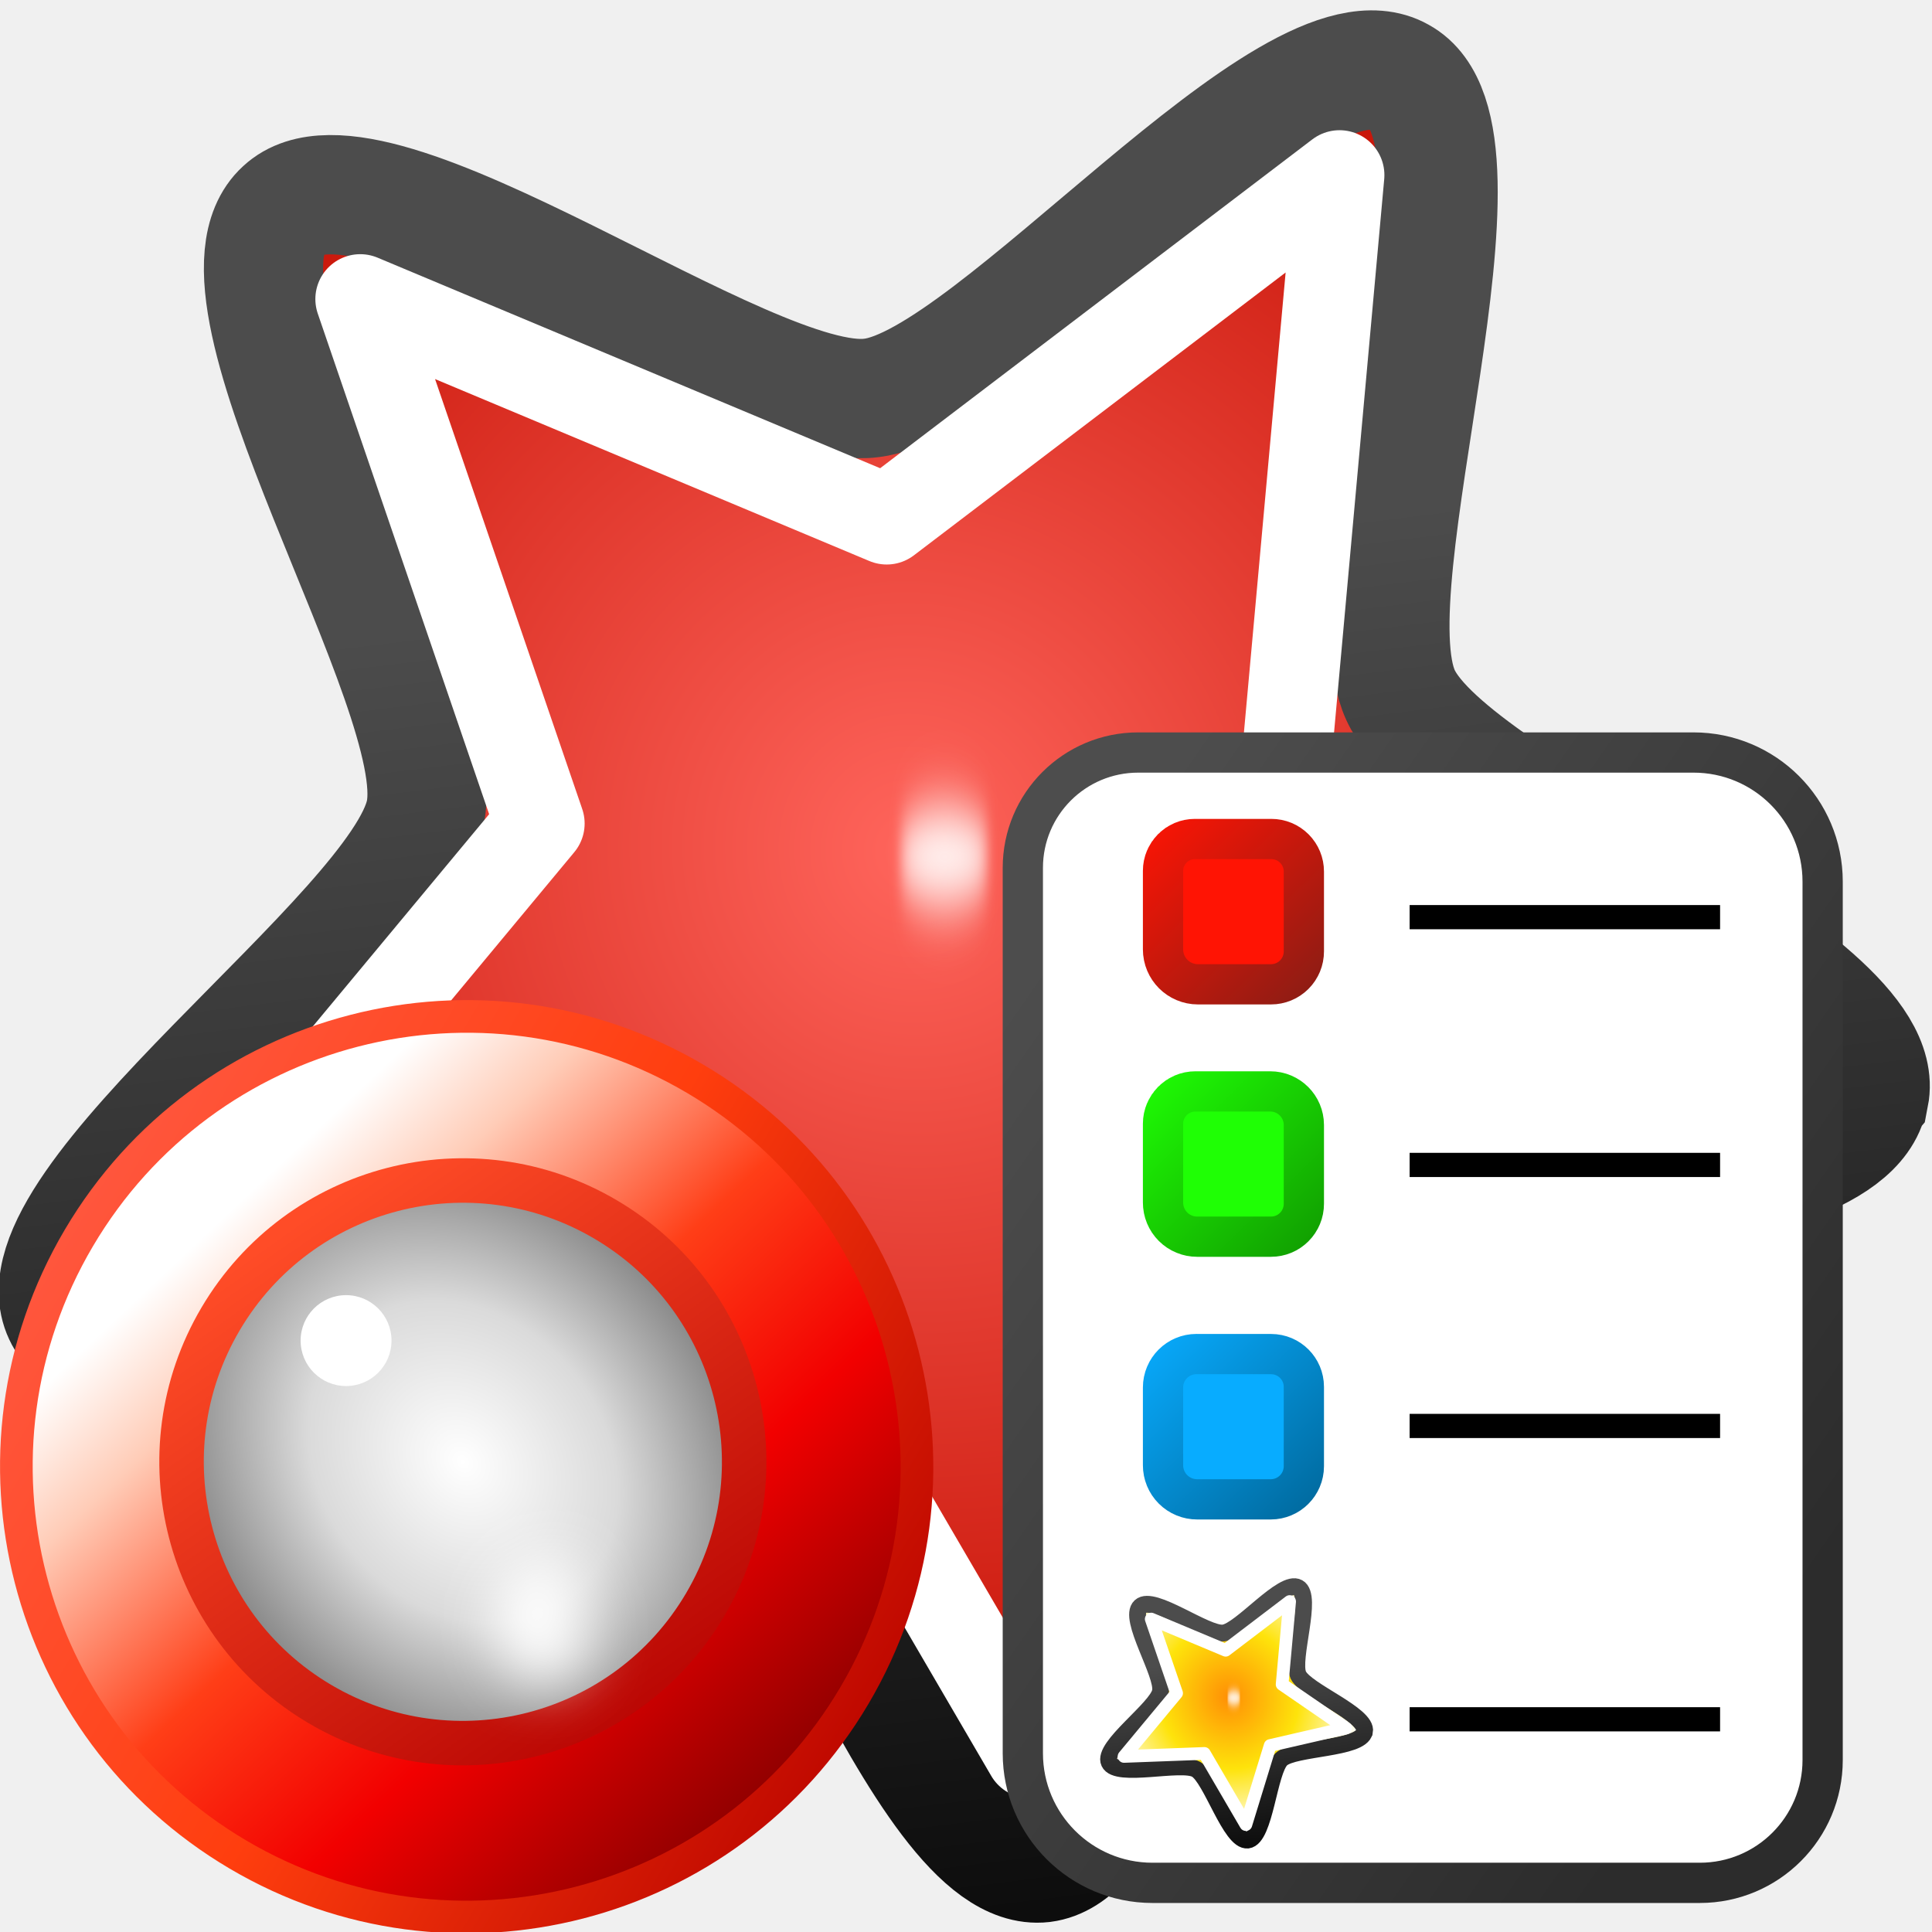
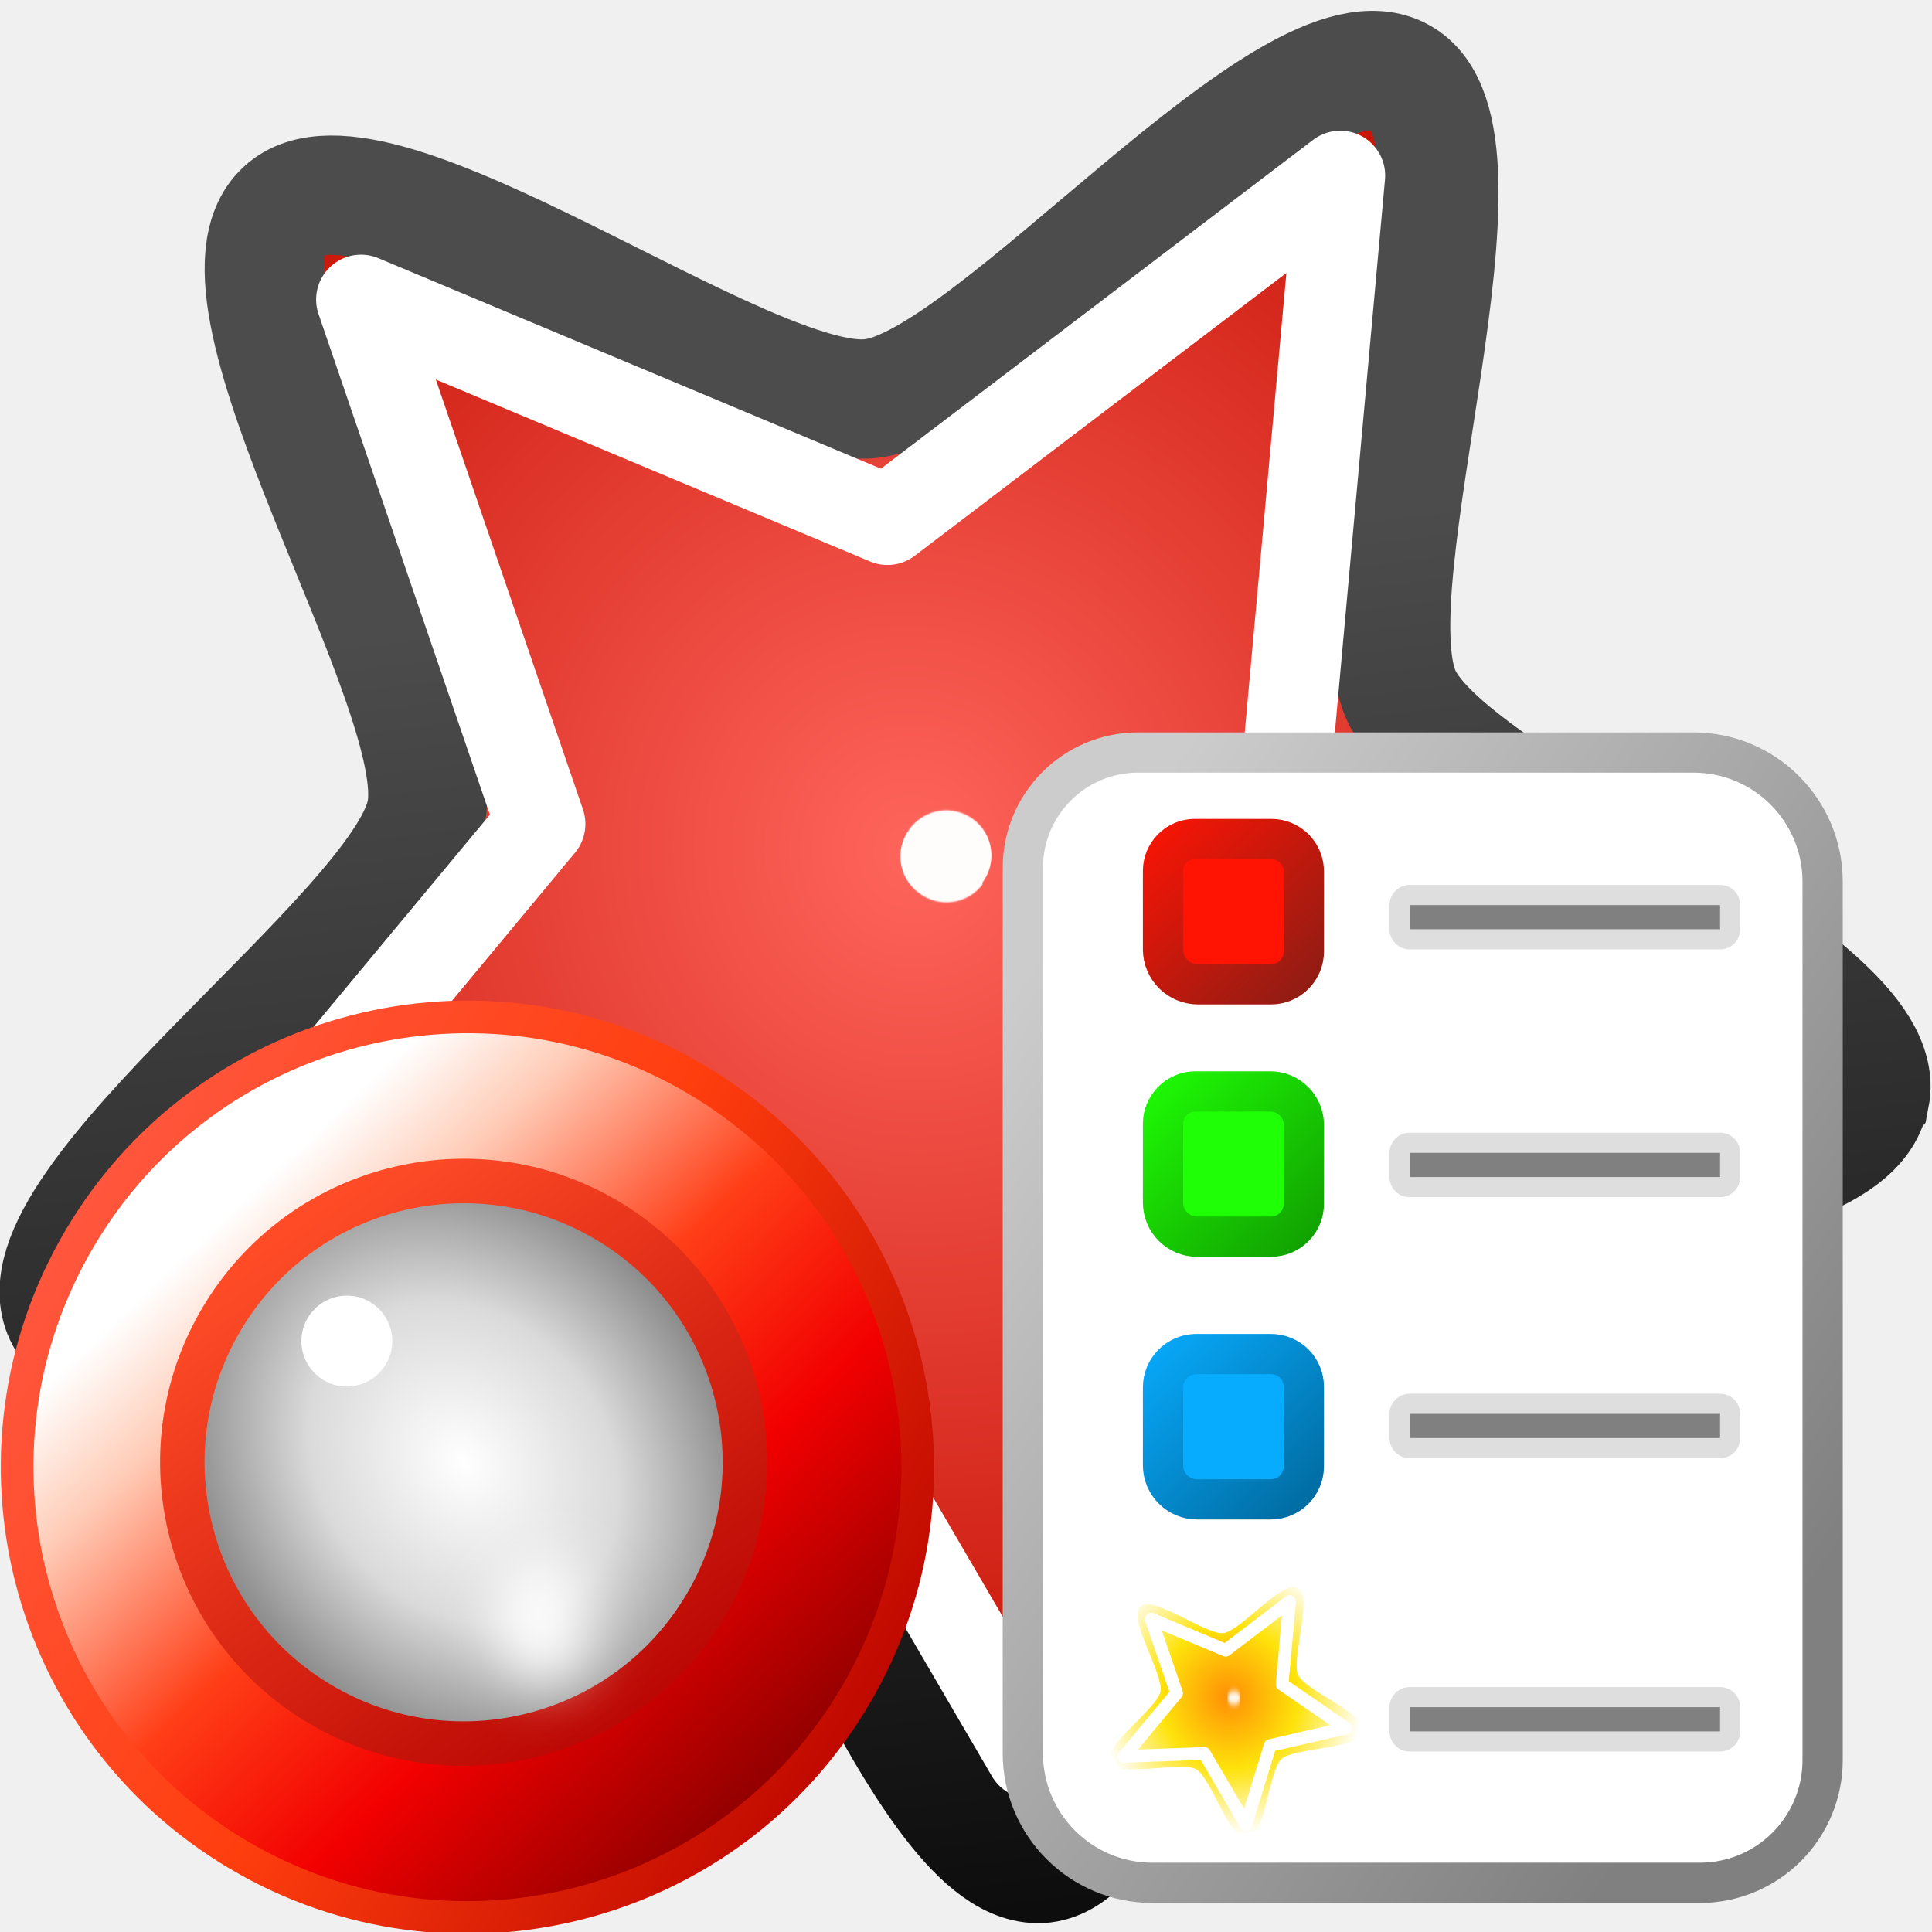
<svg xmlns="http://www.w3.org/2000/svg" xmlns:xlink="http://www.w3.org/1999/xlink" width="48" height="48">
  <defs>
-     <path fill="none" stroke="#fff" stroke-linejoin="round" stroke-width="2.23" d="m43.15 26.6-13.29 3.06-4.27 13.9-7.3-12.51-14.12.53 9.24-11.12L8.95 7.43l13.08 5.48 11.25-8.56-1.32 14.56Z" enable-background="accumulate" overflow="visible" style="marker:none" id="reuse-0" />
-     <path fill="#fffdfc" fill-rule="evenodd" d="M8.5 7.99a.37.37 0 0 1-.38.37.37.37 0 0 1-.37-.37.37.37 0 0 1 .37-.38.37.37 0 0 1 .37.37" filter="url(#o)" id="reuse-1" />
-   </defs>
-   <defs>
-     <linearGradient id="h">
-       <stop offset="0" stop-color="#ffdb08" />
-       <stop offset="1" stop-color="#998300" />
-     </linearGradient>
    <linearGradient id="g">
      <stop offset="0" stop-color="#08acff" />
      <stop offset="1" stop-color="#069" />
    </linearGradient>
    <linearGradient id="f">
      <stop offset="0" stop-color="#1fff05" />
      <stop offset="1" stop-color="#109900" />
    </linearGradient>
    <linearGradient id="e">
      <stop offset="0" stop-color="#ff1404" />
      <stop offset="1" stop-color="#861d15" />
    </linearGradient>
    <linearGradient id="c">
-       <stop offset="0" stop-color="#4d4d4d" />
-       <stop offset="1" stop-color="#2c2c2c" />
+       <stop offset="0" stop-color="#ccc" />
+       <stop offset="1" stop-color="gray" />
    </linearGradient>
    <linearGradient id="a">
      <stop offset="0" stop-color="#4c4c4c" />
      <stop offset="1" stop-color="#0d0d0d" />
    </linearGradient>
    <linearGradient id="b">
      <stop offset="0" stop-color="#ff655c" />
      <stop offset="1" stop-color="#c30d00" />
    </linearGradient>
-     <linearGradient xlink:href="#a" id="n" x1="5.83" x2="12.91" y1="6.7" y2="13.2" gradientUnits="userSpaceOnUse" />
-     <linearGradient xlink:href="#c" id="p" x1="25.47" y1="24.208" x2="45.783" y2="38.346" gradientUnits="userSpaceOnUse" />
+     <linearGradient xlink:href="#c" id="K" x1="25.47" y1="24.208" x2="45.783" y2="38.346" gradientUnits="userSpaceOnUse" />
    <linearGradient id="d">
      <stop offset="0" stop-color="#ff8f05" />
      <stop offset=".522" stop-color="#fee30b" />
      <stop offset="1" stop-color="#fff" />
    </linearGradient>
-     <linearGradient xlink:href="#a" id="v" gradientUnits="userSpaceOnUse" x1="5.83" y1="6.7" x2="12.91" y2="13.2" />
-     <linearGradient xlink:href="#e" id="q" x1="28.395" y1="20.758" x2="32.894" y2="25.368" gradientUnits="userSpaceOnUse" />
-     <linearGradient xlink:href="#f" id="r" x1="28.395" y1="27.368" x2="32.894" y2="31.977" gradientUnits="userSpaceOnUse" />
-     <linearGradient xlink:href="#g" id="s" x1="28.395" y1="33.894" x2="32.894" y2="38.503" gradientUnits="userSpaceOnUse" />
-     <linearGradient xlink:href="#h" id="t" x1="28.395" y1="40.503" x2="32.894" y2="45.112" gradientUnits="userSpaceOnUse" />
-     <linearGradient xlink:href="#i" id="x" x1="-20.459" y1="-18.821" x2="-60.891" y2="-30.538" gradientUnits="userSpaceOnUse" />
-     <linearGradient id="i">
+     <linearGradient xlink:href="#e" id="L" x1="28.395" y1="20.758" x2="32.894" y2="25.368" gradientUnits="userSpaceOnUse" />
+     <linearGradient xlink:href="#f" id="M" x1="28.395" y1="27.368" x2="32.894" y2="31.977" gradientUnits="userSpaceOnUse" />
+     <linearGradient xlink:href="#g" id="N" x1="28.395" y1="33.894" x2="32.894" y2="38.503" gradientUnits="userSpaceOnUse" />
+     <linearGradient xlink:href="#a" id="D" x1="5.83" x2="12.91" y1="6.7" y2="13.2" gradientUnits="userSpaceOnUse" />
+     <linearGradient xlink:href="#y" id="F" x1="-20.459" y1="-18.821" x2="-60.891" y2="-30.538" gradientUnits="userSpaceOnUse" />
+     <linearGradient id="y">
      <stop offset=".113" stop-color="#fff" />
      <stop offset=".244" stop-color="#ffccb7" />
      <stop offset=".48" stop-color="#ff3e17" />
      <stop offset=".705" stop-color="#f20000" />
      <stop offset="1" stop-color="#8d0000" />
    </linearGradient>
-     <linearGradient xlink:href="#j" id="y" x1="-62.22" y1="-25.308" x2="-18.692" y2="-25.308" gradientUnits="userSpaceOnUse" />
-     <linearGradient id="j">
+     <linearGradient xlink:href="#z" id="G" x1="-62.22" y1="-25.308" x2="-18.692" y2="-25.308" gradientUnits="userSpaceOnUse" />
+     <linearGradient id="z">
      <stop offset=".001" stop-color="#c00900" />
      <stop offset=".503" stop-color="#ff3e0e" />
      <stop offset="1" stop-color="#ff563d" />
    </linearGradient>
-     <linearGradient id="k">
+     <linearGradient id="A">
      <stop offset="0" stop-color="#fff" />
      <stop offset=".468" stop-color="#dadada" />
      <stop offset="1" stop-color="#6e6e6e" />
    </linearGradient>
-     <linearGradient xlink:href="#l" id="A" x1="-28.175" y1="-18.696" x2="-56.278" y2="-31.224" gradientUnits="userSpaceOnUse" />
-     <linearGradient id="l">
+     <linearGradient xlink:href="#B" id="I" x1="-28.175" y1="-18.696" x2="-56.278" y2="-31.224" gradientUnits="userSpaceOnUse" />
+     <linearGradient id="B">
      <stop offset="0" stop-color="#ff4c27" />
      <stop offset="1" stop-color="#b30000" />
    </linearGradient>
-     <radialGradient xlink:href="#b" id="m" cx="7.18" cy="8.2" r="6.59" fx="7.18" fy="8.2" gradientTransform="matrix(.9 .5558 -.5314 .8606 5.08 -2.85)" gradientUnits="userSpaceOnUse" />
-     <radialGradient xlink:href="#d" id="u" cx="7.18" cy="8.2" r="6.59" fx="7.18" fy="8.2" gradientTransform="matrix(.9 .5558 -.5314 .8606 5.08 -2.85)" gradientUnits="userSpaceOnUse" />
-     <radialGradient xlink:href="#k" id="z" cx="-40.187" cy="-25.201" fx="-40.187" fy="-25.201" r="14.157" gradientUnits="userSpaceOnUse" gradientTransform="matrix(-1.13663 -.42546 .35057 -.93654 -77.03 -65.9)" />
-     <filter id="o" width="1.832" height="1.832" x="-.416" y="-.416" color-interpolation-filters="sRGB">
+     <radialGradient xlink:href="#d" id="O" cx="7.18" cy="8.2" r="6.59" fx="7.18" fy="8.2" gradientTransform="matrix(.9 .5558 -.5314 .8606 5.08 -2.85)" gradientUnits="userSpaceOnUse" />
+     <radialGradient xlink:href="#b" id="C" cx="7.18" cy="8.2" r="6.59" fx="7.18" fy="8.2" gradientTransform="matrix(.9 .5558 -.5314 .8606 5.08 -2.85)" gradientUnits="userSpaceOnUse" />
+     <radialGradient xlink:href="#A" id="H" cx="-40.187" cy="-25.201" fx="-40.187" fy="-25.201" r="14.157" gradientUnits="userSpaceOnUse" gradientTransform="rotate(200.522 -44.48 -25.978)scale(1.21365 1)" />
+     <filter id="P" width="1.832" height="1.832" x="-.416" y="-.416" color-interpolation-filters="sRGB">
      <feGaussianBlur stdDeviation=".13" />
    </filter>
-     <filter id="w" width="1.832" height="1.832" x="-.416" y="-.416" color-interpolation-filters="sRGB">
-       <feGaussianBlur stdDeviation=".13" />
+     <filter id="E" width="1.04" height="1.04" x="-.02" y="-.02" color-interpolation-filters="sRGB">
+       <feGaussianBlur stdDeviation=".006" />
    </filter>
-     <filter id="B" x="-.663" y="-.535" width="2.325" height="2.069" color-interpolation-filters="sRGB">
+     <filter id="J" x="-.662" y="-.535" width="2.325" height="2.069" color-interpolation-filters="sRGB">
      <feGaussianBlur stdDeviation="0.707 0.726" />
    </filter>
+     <path fill="none" stroke="#fff" d="m43.15 26.6-13.29 3.06-4.27 13.9-7.3-12.51-14.12.53 9.24-11.12L8.95 7.43l13.08 5.48 11.25-8.56-1.32 14.56Z" id="reuse-0" />
+     <path fill="#fffdfc" d="M8.5 7.99a.37.37 0 0 1-.38.37.37.37 0 0 1-.37-.37.37.37 0 0 1 .37-.38.37.37 0 0 1 .37.37" id="reuse-1" />
  </defs>
-   <path fill="url(#m)" fill-rule="evenodd" stroke="url(#n)" stroke-width=".85" d="M13.51 5.1c.44.77-2.18 2.89-2.29 3.76-.1.88 1.95 3.55 1.36 4.2-.6.64-3.43-1.19-4.3-1.02-.86.17-2.76 2.95-3.56 2.58-.8-.36.07-3.62-.36-4.39C3.93 9.46.69 8.51.8 7.63c.1-.87 3.47-1.05 4.06-1.7.6-.64.51-4.01 1.38-4.18.86-.18 2.07 2.97 2.87 3.34.8.37 3.97-.76 4.4 0Z" enable-background="accumulate" overflow="visible" style="marker:none" transform="matrix(2.647 2.2616 -2.267 2.6553 22.22 -16.85)" />
-   <use stroke-linejoin="round" stroke-width="2.23" enable-background="accumulate" overflow="visible" style="marker:none" xlink:href="#reuse-0" />
-   <use fill-rule="evenodd" filter="url(#o)" transform="rotate(36.96 28.44 21) scale(3.0331)" xlink:href="#reuse-1" />
-   <g paint-order="markers stroke fill">
-     <path d="M28.278 19.196h13.796a2.708 2.708 45 0 1 2.709 2.708v21.824a2.551 2.551 135 0 1-2.552 2.551h-13.6a2.72 2.72 45 0 1-2.719-2.719V21.562a2.365 2.365 135 0 1 2.366-2.366z" fill="#fff" stroke="url(#p)" stroke-width="2" stroke-linecap="round" />
-     <path d="M29.685 21.758h1.901a.307.307 45 0 1 .308.308v1.985a.316.316 135 0 1-.317.317h-1.814a.368.368 45 0 1-.368-.368v-1.952a.29.29 135 0 1 .29-.29z" transform="translate(0 -.413)" fill="#ff1404" stroke="url(#q)" stroke-width="2" stroke-linecap="round" stroke-linejoin="round" />
-     <path d="M29.698 28.368h1.862a.334.334 45 0 1 .334.334v1.958a.316.316 135 0 1-.317.317h-1.834a.347.347 45 0 1-.348-.348v-1.958a.303.303 135 0 1 .303-.303z" transform="translate(0 -.752)" fill="#1fff05" stroke="url(#r)" stroke-width="2" stroke-linecap="round" stroke-linejoin="round" />
-     <path d="M29.725 34.894h1.855a.314.314 45 0 1 .314.314v1.972a.323.323 135 0 1-.323.323h-1.828a.347.347 45 0 1-.348-.348v-1.932a.33.33 135 0 1 .33-.33z" transform="translate(0 -.752)" fill="#08acff" stroke="url(#s)" stroke-width="2" stroke-linecap="round" stroke-linejoin="round" />
-     <path d="M35.022 22.486h7.713v.601h-7.713zM35.022 28.642h7.713v.601h-7.713zM35.022 35.127h7.713v.601h-7.713zM35.022 42.415h7.713v.601h-7.713z" />
+   <path fill="url(#C)" fill-rule="evenodd" stroke="url(#D)" stroke-width=".85" d="M13.51 5.1c.44.77-2.18 2.89-2.29 3.76-.1.88 1.95 3.55 1.36 4.2-.6.64-3.43-1.19-4.3-1.02-.86.17-2.76 2.95-3.56 2.58-.8-.36.07-3.62-.36-4.39S.69 8.51.8 7.63c.1-.87 3.47-1.05 4.06-1.7.6-.64.51-4.01 1.38-4.18.86-.18 2.07 2.97 2.87 3.34s3.97-.76 4.4 0z" enable-background="accumulate" overflow="visible" style="marker:none" transform="matrix(2.647 2.2616 -2.267 2.6553 22.239 -16.838)" />
+   <use stroke-linejoin="round" stroke-width="2.23" enable-background="accumulate" overflow="visible" style="marker:none" transform="translate(.019 .012)" xlink:href="#reuse-0" />
+   <use fill-rule="evenodd" filter="url(#E)" transform="rotate(36.96 28.483 21.055)scale(3.0331)" style="mix-blend-mode:normal" xlink:href="#reuse-1" />
+   <g transform="translate(-.095 13.893)scale(.53262)">
+     <circle cx="-40.456" cy="-25.308" r="21.002" transform="rotate(-149.458)" fill="url(#F)" stroke="url(#G)" stroke-width="1.523" stroke-linecap="round" stroke-linejoin="round" />
+     <circle cx="-40.187" cy="-25.201" r="13.12" transform="rotate(-149.458)" fill="url(#H)" stroke="url(#I)" stroke-width="2.075" stroke-linecap="round" stroke-linejoin="round" />
+     <path style="mix-blend-mode:normal" transform="translate(-26.424 -3.209)scale(1.79036)" d="M30.32 29.412a1.28 1.63 0 0 1-1.159 1.623 1.28 1.63 0 0 1-1.38-1.314 1.28 1.63 0 0 1 .898-1.872 1.28 1.63 0 0 1 1.549.958l-1.189.605z" fill="#fff" filter="url(#J)" />
+     <circle cx="8.608" cy="33.271" r="1.129" transform="translate(.195 -25.995)scale(1.87752)" fill="#fff" paint-order="stroke fill markers" />
  </g>
-   <path fill="url(#u)" fill-rule="evenodd" stroke="url(#v)" stroke-width=".85" d="M13.51 5.1c.44.77-2.18 2.89-2.29 3.76-.1.88 1.95 3.55 1.36 4.2-.6.64-3.43-1.19-4.3-1.02-.86.17-2.76 2.95-3.56 2.58-.8-.36.07-3.62-.36-4.39C3.93 9.46.69 8.51.8 7.63c.1-.87 3.47-1.05 4.06-1.7.6-.64.51-4.01 1.38-4.18.86-.18 2.07 2.97 2.87 3.34.8.37 3.97-.76 4.4 0z" enable-background="accumulate" overflow="visible" style="marker:none" transform="matrix(.3741 .31964 -.3204 .37528 30.478 36.793)" />
-   <use stroke-linejoin="round" stroke-width="2.23" enable-background="accumulate" overflow="visible" style="marker:none" transform="translate(27.337 39.175) scale(.14133)" xlink:href="#reuse-0" />
-   <use fill-rule="evenodd" filter="url(#w)" transform="matrix(.34253 .25774 -.25774 .34253 29.93 37.354)" xlink:href="#reuse-1" />
-   <g transform="matrix(.53262 0 0 .53262 -.114 13.881)">
-     <circle cx="-40.456" cy="-25.308" r="21.002" transform="rotate(-149.458)" fill="url(#x)" stroke="url(#y)" stroke-width="1.523" stroke-linecap="round" stroke-linejoin="round" />
-     <circle cx="-40.187" cy="-25.201" r="13.12" transform="rotate(-149.458)" fill="url(#z)" stroke="url(#A)" stroke-width="2.075" stroke-linecap="round" stroke-linejoin="round" />
-     <path style="mix-blend-mode:normal" transform="matrix(1.79036 0 0 1.79036 -26.424 -3.209)" d="M30.32 29.412a1.28 1.63 0 0 1-1.159 1.623 1.28 1.63 0 0 1-1.38-1.314 1.28 1.63 0 0 1 .898-1.872 1.28 1.63 0 0 1 1.549.958l-1.189.605z" fill="#fff" filter="url(#B)" />
-     <circle cx="8.608" cy="33.271" r="1.129" transform="matrix(1.87752 0 0 1.87752 .195 -25.995)" fill="#fff" paint-order="stroke fill markers" />
+   <g stroke-linecap="round" paint-order="markers stroke fill">
+     <path d="M28.278 19.196h13.796a2.71 2.71 45 0 1 2.709 2.708v21.824a2.55 2.55 135 0 1-2.552 2.551h-13.6a2.72 2.72 45 0 1-2.719-2.719V21.562a2.365 2.365 135 0 1 2.366-2.366z" fill="#fff" stroke="url(#K)" stroke-width="2" />
+     <path d="M29.685 21.758h1.901a.307.307 45 0 1 .308.308v1.985a.316.316 135 0 1-.317.317h-1.814a.37.37 45 0 1-.368-.368v-1.952a.29.29 135 0 1 .29-.29" transform="translate(0 -.413)" fill="#ff1404" stroke="url(#L)" stroke-width="2" stroke-linejoin="round" />
+     <path d="M29.698 28.368h1.862a.334.334 45 0 1 .334.334v1.958a.316.316 135 0 1-.317.317h-1.834a.347.347 45 0 1-.348-.348v-1.958a.303.303 135 0 1 .303-.303" transform="translate(0 -.752)" fill="#1fff05" stroke="url(#M)" stroke-width="2" stroke-linejoin="round" />
+     <path d="M29.725 34.894h1.855a.314.314 45 0 1 .314.314v1.972a.323.323 135 0 1-.323.323h-1.828a.347.347 45 0 1-.348-.348v-1.932a.33.33 135 0 1 .33-.33z" transform="translate(0 -.752)" fill="#08acff" stroke="url(#N)" stroke-width="2" stroke-linejoin="round" />
+     <path d="M35.022 22.486h7.713v.601h-7.713zm0 6.156h7.713v.601h-7.713zm0 6.485h7.713v.601h-7.713zm0 7.288h7.713v.601h-7.713z" fill="gray" stroke="#000" stroke-linejoin="round" stroke-opacity=".13" />
  </g>
+   <path fill="url(#O)" fill-rule="evenodd" stroke="url(#linearGradient1)" stroke-width=".85" d="M13.51 5.1c.44.77-2.18 2.89-2.29 3.76-.1.88 1.95 3.55 1.36 4.2-.6.64-3.43-1.19-4.3-1.02-.86.17-2.76 2.95-3.56 2.58-.8-.36.07-3.62-.36-4.39S.69 8.51.8 7.63c.1-.87 3.47-1.05 4.06-1.7.6-.64.51-4.01 1.38-4.18.86-.18 2.07 2.97 2.87 3.34s3.97-.76 4.4 0z" enable-background="accumulate" overflow="visible" style="marker:none" transform="matrix(.3741 .31963 -.3204 .37527 30.477 36.794)" />
+   <use stroke-linejoin="round" stroke-width="2.23" enable-background="accumulate" overflow="visible" style="marker:none" transform="translate(27.337 39.175)scale(.14133)" xlink:href="#reuse-0" />
+   <use fill-rule="evenodd" filter="url(#P)" transform="rotate(36.96 -40.92 63.454)scale(.42867)" xlink:href="#reuse-1" />
</svg>
